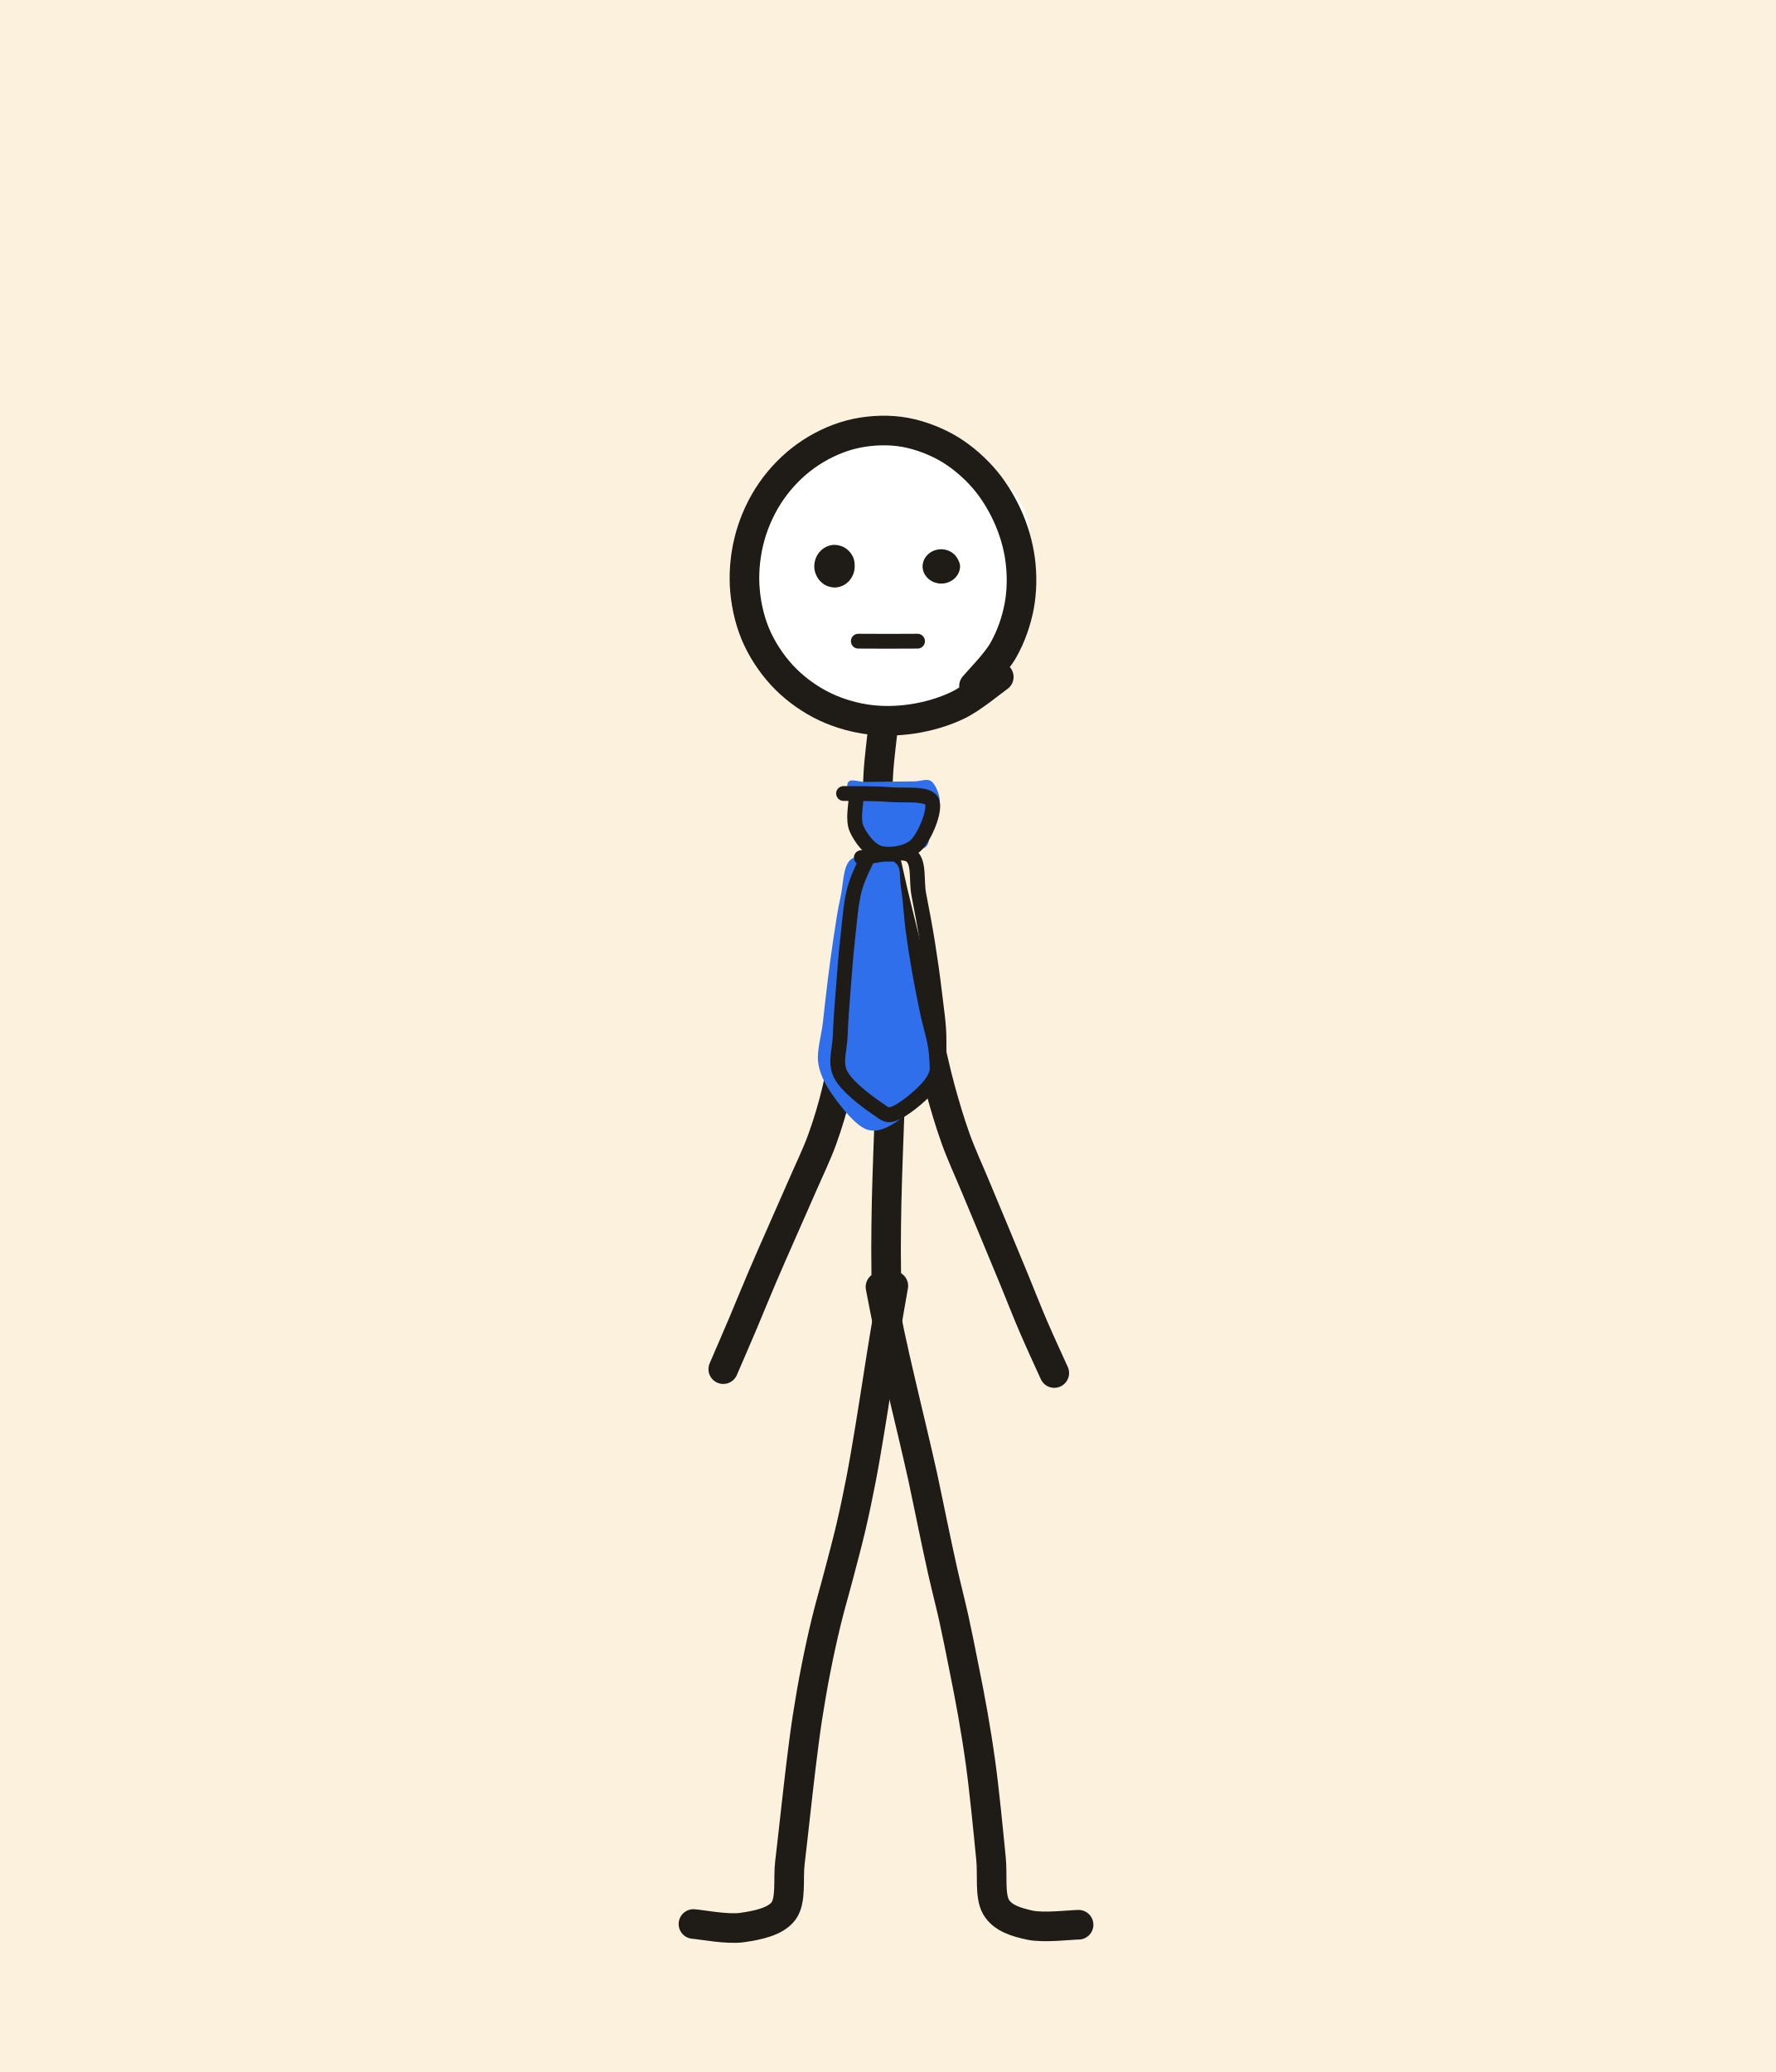
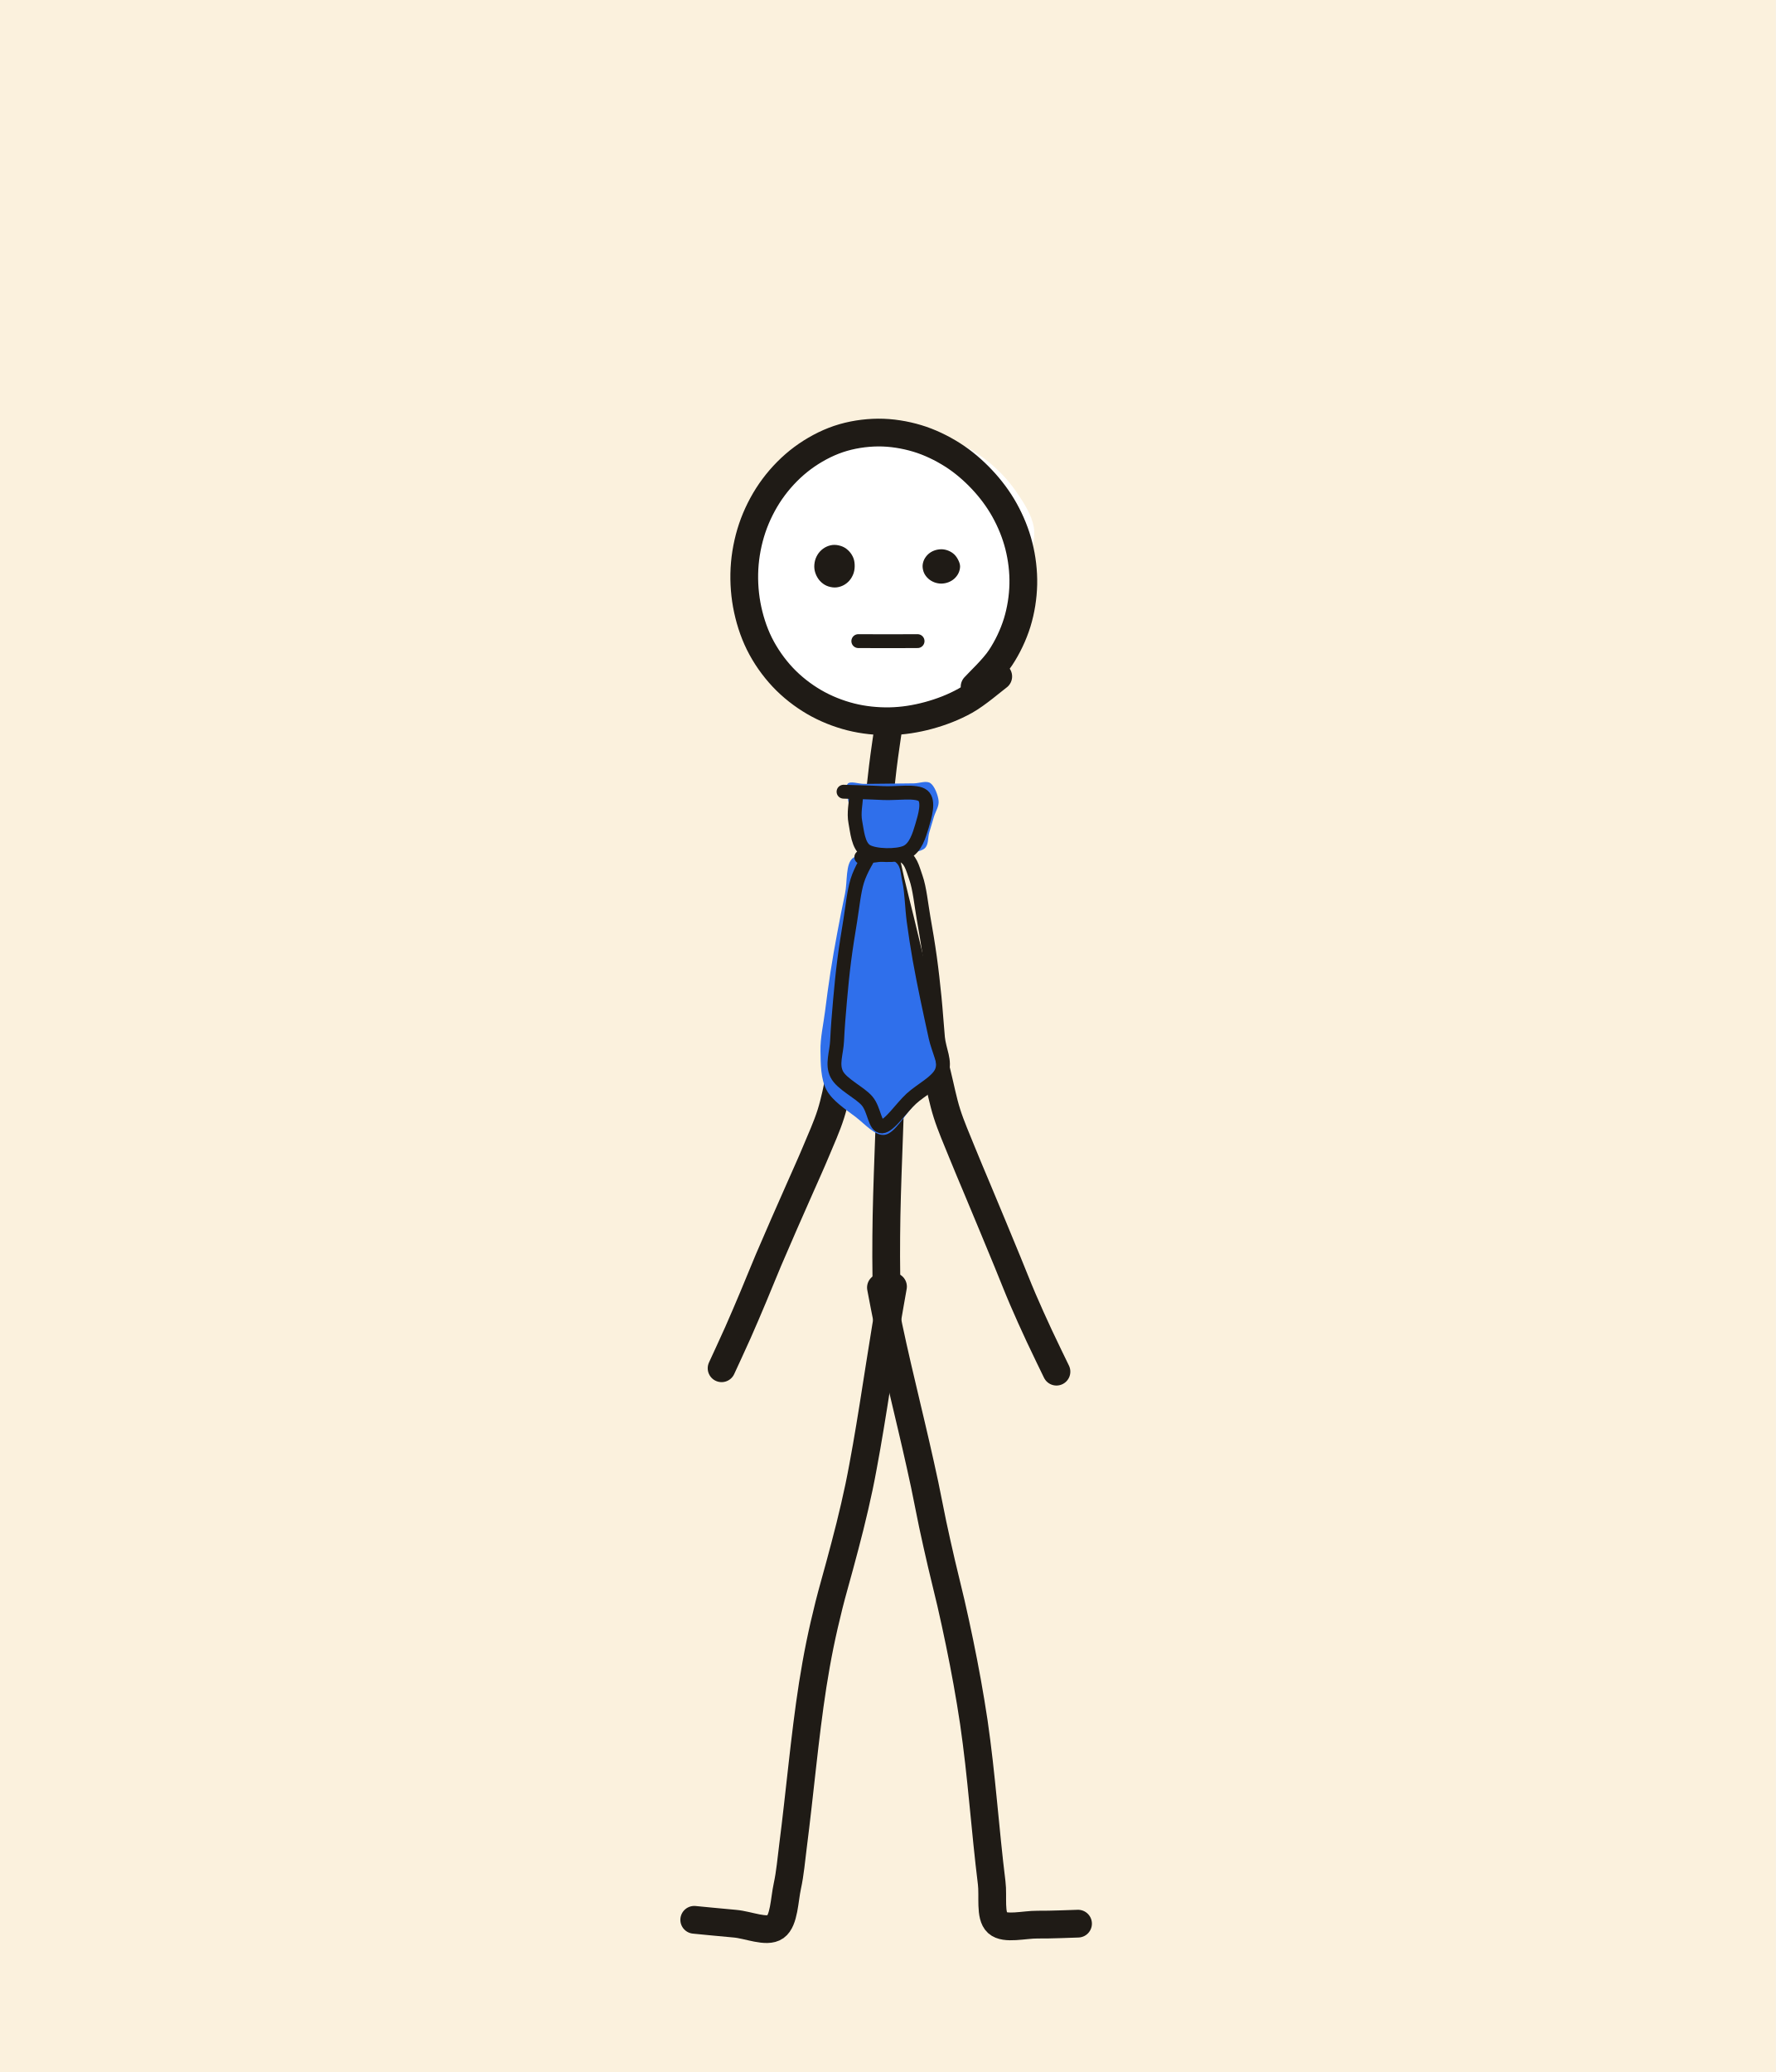
- <svg xmlns="http://www.w3.org/2000/svg" width="480" height="560" viewBox="0 0 480 560">
+ <svg xmlns="http://www.w3.org/2000/svg" width="768" height="896" viewBox="0 0 768 896">
  <g stroke-linecap="round" stroke-linejoin="round">
-     <rect x="0" y="0" width="480" height="560" fill="#FBF1DD" />
-     <path d="M241.46 347.53C241.08 349.7 239.93 356.19 239.21 360.54C238.48 364.88 237.82 369.23 237.13 373.58C236.44 377.93 235.77 382.28 235.05 386.62C234.32 390.96 233.61 395.3 232.78 399.62C231.94 403.94 231.05 408.25 230.05 412.54C229.05 416.83 227.9 421.09 226.78 425.35C225.67 429.62 224.41 433.84 223.37 438.12C222.33 442.4 221.39 446.72 220.54 451.04C219.69 455.36 218.94 459.69 218.26 464.04C217.59 468.39 217.05 472.76 216.51 477.13C215.97 481.49 215.5 485.88 215 490.25C214.5 494.63 214.04 499.01 213.51 503.38C212.97 507.75 213.94 513.54 211.79 516.47C209.64 519.4 204.69 520.36 200.63 520.95C196.56 521.54 189.63 520.16 187.43 520" fill="none" stroke="#1F1B16" stroke-width="8" />
-     <path d="M237.98 347.81C238.4 349.96 239.62 356.4 240.52 360.68C241.43 364.96 242.42 369.22 243.41 373.48C244.39 377.75 245.43 382 246.43 386.26C247.42 390.52 248.44 394.78 249.38 399.05C250.31 403.32 251.15 407.61 252.06 411.89C252.96 416.17 253.85 420.45 254.81 424.72C255.77 428.99 256.89 433.25 257.84 437.53C258.78 441.81 259.63 446.1 260.48 450.39C261.34 454.68 262.2 458.98 262.95 463.28C263.7 467.59 264.4 471.91 265 476.24C265.6 480.57 266.07 484.93 266.54 489.28C267.02 493.63 267.41 497.99 267.86 502.35C268.3 506.71 267.47 512.42 269.23 515.42C270.99 518.41 274.69 519.52 278.41 520.32C282.13 521.11 289.34 520.22 291.53 520.2" fill="none" stroke="#1F1B16" stroke-width="8" />
-     <path d="M239.63 350.65C239.6 348.51 239.49 342.07 239.49 337.78C239.5 333.5 239.55 329.21 239.64 324.92C239.73 320.63 239.89 316.34 240.03 312.05C240.18 307.76 240.36 303.47 240.5 299.18C240.64 294.9 240.79 290.61 240.86 286.32C240.93 282.03 241.02 277.74 240.93 273.45C240.83 269.16 240.57 264.87 240.28 260.58C239.98 256.3 239.52 252.01 239.14 247.72C238.76 243.43 238.29 239.14 237.97 234.85C237.65 230.56 237.31 226.27 237.22 221.98C237.12 217.7 237.15 213.41 237.4 209.12C237.65 204.83 238.5 198.4 238.72 196.25" fill="none" stroke="#1F1B16" stroke-width="8" />
-     <path d="M239.25 228C238.64 230.17 236.67 236.66 235.58 241.04C234.49 245.42 233.55 249.83 232.71 254.27C231.87 258.72 231.24 263.21 230.55 267.69C229.86 272.17 229.29 276.68 228.57 281.15C227.85 285.62 227.28 290.08 226.23 294.52C225.18 298.97 223.82 303.55 222.27 307.84C220.72 312.14 218.73 316.15 216.94 320.29C215.14 324.43 213.29 328.55 211.48 332.69C209.66 336.82 207.83 340.95 206.06 345.1C204.28 349.25 202.6 353.44 200.84 357.6C199.08 361.75 196.38 367.97 195.49 370.04" fill="none" stroke="#1F1B16" stroke-width="8" />
-     <path d="M238.32 227.46C238.82 229.69 240.26 236.42 241.3 240.88C242.34 245.34 243.5 249.78 244.57 254.23C245.65 258.68 246.7 263.14 247.76 267.6C248.82 272.06 249.87 276.52 250.94 280.98C252 285.43 252.94 289.88 254.16 294.34C255.39 298.8 256.73 303.39 258.3 307.74C259.86 312.09 261.8 316.21 263.55 320.44C265.31 324.67 267.09 328.9 268.85 333.13C270.61 337.36 272.37 341.59 274.11 345.82C275.86 350.06 277.51 354.34 279.32 358.55C281.13 362.76 284.02 369 284.96 371.09" fill="none" stroke="#1F1B16" stroke-width="8" />
-     <path d="M230.19 232.13C232.6 230.54 239.38 231.6 241.6 232.91C243.82 234.22 243.01 236.92 243.53 239.99C244.06 243.06 244.27 247.57 244.76 251.34C245.26 255.11 245.85 258.87 246.5 262.62C247.16 266.36 247.92 270.09 248.69 273.83C249.45 277.56 250.84 281.54 251.09 285C251.35 288.47 251.64 291.62 250.2 294.63C248.77 297.64 245.15 301.29 242.5 303.06C239.85 304.84 237.05 306.21 234.31 305.27C231.57 304.32 228.25 300.31 226.07 297.38C223.88 294.45 221.82 291.18 221.22 287.67C220.61 284.16 222 280.1 222.42 276.32C222.84 272.53 223.25 268.75 223.72 264.98C224.2 261.21 224.68 257.43 225.26 253.67C225.84 249.92 226.37 246.02 227.19 242.43C228.01 238.84 227.79 233.71 230.19 232.13Z" fill="#2F6FEB" />
-     <path d="M232.8 231.79C235 231.68 243.43 229.45 246.03 231.13C248.62 232.81 247.58 237.9 248.36 241.86C249.14 245.82 250.02 250.53 250.72 254.88C251.42 259.23 252.04 263.6 252.56 267.98C253.07 272.36 253.85 277.17 253.8 281.16C253.76 285.15 254.19 288.66 252.29 291.91C250.38 295.17 244.93 299.44 242.36 300.69C239.79 301.94 239.37 301.14 236.85 299.42C234.32 297.7 228.82 293.63 227.2 290.36C225.58 287.1 226.98 283.78 227.11 279.82C227.24 275.85 227.64 270.99 227.98 266.58C228.32 262.17 228.65 257.77 229.15 253.39C229.65 249 229.94 244.2 230.99 240.29C232.03 236.38 234.69 231.66 235.44 229.93" fill="none" stroke="#1F1B16" stroke-width="4" />
-     <path d="M229.27 211.37C229.98 210.37 232.26 211.34 233.76 211.33C235.25 211.31 236.75 211.29 238.25 211.28C239.74 211.26 241.24 211.25 242.73 211.23C244.23 211.21 245.73 211.2 247.22 211.18C248.72 211.17 250.58 210.33 251.71 211.14C252.84 211.94 253.82 214.48 253.99 216.01C254.16 217.54 253.16 218.88 252.73 220.32C252.31 221.75 251.89 223.19 251.46 224.62C251.04 226.05 251.38 227.96 250.18 228.92C248.99 229.89 246.02 230.17 244.29 230.41C242.56 230.65 241.3 230.38 239.81 230.35C238.31 230.32 236.65 230.97 235.32 230.25C233.98 229.53 232.58 227.46 231.8 226.03C231.02 224.6 231.03 223.14 230.65 221.69C230.26 220.24 229.74 219.07 229.51 217.35C229.28 215.63 228.56 212.38 229.27 211.37Z" fill="#2F6FEB" />
-     <path d="M228 214.46C230.09 214.51 236.56 214.41 240.53 214.75C244.5 215.09 250.66 214.25 251.85 216.51C253.04 218.78 250.02 226 247.68 228.34C245.33 230.69 240.48 231.31 237.79 230.58C235.09 229.85 232.58 226.41 231.51 223.96C230.44 221.52 231.39 217.25 231.37 215.91" fill="none" stroke="#1F1B16" stroke-width="4" />
-     <path d="M277.69 153.01C277.28 157.43 276.49 162.03 275.03 166.08C273.56 170.14 271.57 173.95 268.89 177.35C266.22 180.75 262.67 184.04 258.98 186.48C255.29 188.92 251.08 190.95 246.74 192C242.39 193.05 237.42 193.42 232.91 192.78C228.41 192.13 223.71 190.39 219.72 188.13C215.73 185.87 211.91 182.74 208.98 179.22C206.06 175.69 203.74 171.3 202.17 166.97C200.61 162.64 199.57 157.79 199.59 153.22C199.6 148.66 200.66 143.84 202.28 139.57C203.91 135.31 206.32 131 209.34 127.65C212.35 124.29 216.42 121.45 220.38 119.43C224.34 117.41 228.75 116.08 233.11 115.5C237.48 114.93 242.29 115.17 246.58 115.96C250.86 116.76 254.95 118.24 258.82 120.28C262.7 122.32 266.74 124.99 269.85 128.2C272.97 131.41 276.22 135.42 277.52 139.55C278.83 143.69 278.11 148.59 277.69 153.01Z" fill="#FFFFFF" />
-     <path d="M269.96 182.96C268.13 184.23 262.86 188.68 258.97 190.57C255.07 192.46 250.77 193.67 246.59 194.3C242.4 194.93 238 195 233.84 194.34C229.68 193.69 225.41 192.33 221.65 190.35C217.89 188.36 214.22 185.61 211.3 182.42C208.38 179.24 205.8 175.3 204.13 171.26C202.46 167.22 201.49 162.57 201.26 158.16C201.04 153.76 201.59 149.07 202.8 144.82C204.01 140.57 206 136.3 208.52 132.69C211.03 129.08 214.33 125.7 217.9 123.17C221.46 120.63 225.71 118.57 229.91 117.48C234.11 116.39 238.81 116.07 243.07 116.61C247.32 117.15 251.71 118.7 255.44 120.72C259.16 122.75 262.63 125.65 265.43 128.75C268.24 131.86 270.54 135.58 272.27 139.35C273.99 143.11 275.22 147.26 275.75 151.34C276.29 155.43 276.23 159.8 275.47 163.86C274.71 167.91 273.24 172.08 271.21 175.68C269.17 179.27 264.59 183.79 263.26 185.41" fill="none" stroke="#1F1B16" stroke-width="8" />
-     <path d="M231.01 153.09C231 153.79 230.89 154.49 230.64 155.14C230.39 155.79 229.99 156.46 229.52 156.99C229.04 157.51 228.42 157.98 227.78 158.28C227.13 158.58 226.38 158.77 225.66 158.78C224.93 158.78 224.08 158.6 223.41 158.3C222.74 158.01 222.13 157.54 221.64 157.01C221.15 156.49 220.75 155.8 220.49 155.15C220.23 154.5 220.1 153.81 220.09 153.11C220.09 152.41 220.22 151.62 220.47 150.95C220.73 150.27 221.13 149.6 221.61 149.07C222.1 148.54 222.73 148.06 223.38 147.76C224.03 147.46 224.79 147.26 225.53 147.26C226.27 147.26 227.14 147.46 227.82 147.76C228.5 148.06 229.11 148.54 229.59 149.07C230.07 149.6 230.49 150.28 230.73 150.95C230.96 151.62 231.02 152.39 231.01 153.09Z" fill="#1F1B16" />
-     <path d="M259.5 153.03C259.52 153.63 259.34 154.32 259.07 154.88C258.81 155.45 258.39 155.99 257.93 156.4C257.47 156.82 256.88 157.16 256.3 157.38C255.71 157.61 255.06 157.73 254.42 157.73C253.79 157.73 253.09 157.59 252.5 157.37C251.91 157.14 251.34 156.8 250.88 156.38C250.43 155.96 250.02 155.41 249.76 154.86C249.51 154.31 249.36 153.69 249.36 153.09C249.36 152.48 249.52 151.81 249.78 151.25C250.03 150.7 250.45 150.17 250.9 149.75C251.36 149.34 251.94 149 252.51 148.79C253.09 148.57 253.74 148.44 254.36 148.44C254.99 148.44 255.7 148.58 256.28 148.8C256.87 149.03 257.43 149.37 257.88 149.79C258.33 150.2 258.71 150.75 258.98 151.29C259.25 151.83 259.48 152.43 259.5 153.03Z" fill="#1F1B16" />
-     <path d="M231.99 173.29C233.33 173.3 237.33 173.32 240 173.32C242.67 173.32 246.67 173.3 248 173.29" fill="none" stroke="#1F1B16" stroke-width="4" />
+     <rect x="0" y="0" width="768" height="896" fill="#FBF1DD" />
+     <path d="M386.19 556.36C385.68 559.24 384.14 567.88 383.17 573.66C382.21 579.44 381.31 585.22 380.39 591.01C379.47 596.79 378.59 602.59 377.65 608.37C376.71 614.15 375.78 619.93 374.76 625.69C373.73 631.46 372.71 637.22 371.51 642.95C370.31 648.68 368.97 654.38 367.56 660.08C366.16 665.77 364.61 671.43 363.1 677.1C361.59 682.77 359.92 688.4 358.5 694.09C357.08 699.78 355.75 705.5 354.58 711.24C353.41 716.97 352.4 722.74 351.48 728.53C350.56 734.31 349.8 740.11 349.05 745.92C348.3 751.73 347.66 757.55 346.99 763.37C346.31 769.19 345.7 775.02 345.03 780.84C344.36 786.66 343.7 792.49 342.94 798.29C342.18 804.1 341.75 809.86 340.48 815.68C339.21 821.5 339.13 830.52 335.35 833.22C331.57 835.91 323.64 832.36 317.79 831.86C311.93 831.35 303.15 830.47 300.23 830.19" fill="none" stroke="#1F1B16" stroke-width="12" />
+     <path d="M380.97 556.78C381.53 559.64 383.13 568.22 384.32 573.92C385.51 579.61 386.81 585.29 388.11 590.97C389.41 596.64 390.77 602.31 392.11 607.98C393.44 613.65 394.81 619.31 396.1 624.99C397.4 630.66 398.68 636.34 399.89 642.04C401.1 647.73 402.14 653.46 403.35 659.15C404.57 664.84 405.84 670.52 407.16 676.2C408.47 681.87 409.93 687.5 411.24 693.19C412.54 698.88 413.8 704.61 414.97 710.33C416.15 716.04 417.26 721.75 418.29 727.48C419.31 733.21 420.29 738.95 421.14 744.7C421.99 750.46 422.69 756.24 423.37 762.03C424.04 767.82 424.6 773.62 425.19 779.42C425.78 785.22 426.31 791.03 426.92 796.82C427.53 802.62 428.13 808.42 428.86 814.19C429.6 819.97 428.01 828.47 431.33 831.48C434.64 834.49 442.93 832.21 448.75 832.27C454.56 832.33 463.3 831.92 466.21 831.85" fill="none" stroke="#1F1B16" stroke-width="12" />
+     <path d="M383.44 561.04C383.41 558.1 383.25 549.28 383.24 543.4C383.24 537.51 383.28 531.63 383.39 525.75C383.5 519.87 383.69 513.99 383.88 508.1C384.07 502.22 384.31 496.34 384.51 490.46C384.72 484.58 384.94 478.69 385.09 472.81C385.25 466.93 385.42 461.05 385.42 455.17C385.43 449.29 385.38 443.4 385.13 437.52C384.88 431.64 384.4 425.76 383.92 419.88C383.45 413.99 382.82 408.11 382.29 402.23C381.76 396.35 381.15 390.47 380.74 384.58C380.32 378.7 379.91 372.82 379.8 366.94C379.69 361.06 379.73 355.17 380.06 349.29C380.4 343.41 381.1 337.53 381.8 331.65C382.5 325.77 383.86 316.94 384.27 314" fill="none" stroke="#1F1B16" stroke-width="12" />
+     <path d="M382.87 364.82C382.09 367.55 379.63 375.7 378.2 381.19C376.77 386.68 375.45 392.2 374.3 397.76C373.15 403.31 372.23 408.93 371.31 414.55C370.4 420.16 369.63 425.82 368.79 431.45C367.95 437.09 367.18 442.74 366.26 448.36C365.33 453.97 364.39 459.58 363.23 465.14C362.07 470.7 361.04 476.22 359.31 481.7C357.58 487.18 355.04 492.72 352.83 498.04C350.61 503.36 348.28 508.44 346 513.63C343.72 518.83 341.4 524.01 339.13 529.21C336.86 534.41 334.59 539.61 332.37 544.83C330.16 550.05 328.06 555.32 325.86 560.55C323.66 565.78 321.45 571 319.15 576.19C316.85 581.38 313.24 589.1 312.06 591.68" fill="none" stroke="#1F1B16" stroke-width="12" />
+     <path d="M381.48 364.01C382.1 366.82 383.86 375.27 385.16 380.88C386.46 386.48 387.92 392.05 389.28 397.64C390.63 403.23 391.97 408.82 393.31 414.42C394.65 420.01 395.97 425.61 397.3 431.21C398.63 436.8 399.95 442.4 401.29 448C402.63 453.59 403.98 459.18 405.35 464.77C406.73 470.36 407.77 475.97 409.53 481.51C411.29 487.05 413.75 492.62 415.92 498.02C418.09 503.43 420.34 508.64 422.55 513.95C424.76 519.27 426.99 524.57 429.19 529.88C431.4 535.2 433.59 540.51 435.78 545.83C437.97 551.15 440.05 556.52 442.32 561.81C444.59 567.09 446.96 572.34 449.39 577.56C451.81 582.79 455.64 590.55 456.88 593.15" fill="none" stroke="#1F1B16" stroke-width="12" />
+     <path d="M369 370.93C372.47 368.52 382.64 370.36 386.18 372.11C389.73 373.86 389.27 377.03 390.26 381.43C391.25 385.84 391.37 392.84 392.12 398.52C392.87 404.2 393.76 409.86 394.75 415.5C395.74 421.14 396.9 426.76 398.05 432.38C399.2 438 400.47 443.6 401.67 449.21C402.88 454.82 406.42 461.18 405.27 466.05C404.12 470.92 398.53 474.33 394.78 478.44C391.03 482.55 386.89 489.95 382.76 490.71C378.63 491.47 374.23 486.23 370.01 482.99C365.78 479.75 359.95 476.04 357.42 471.28C354.89 466.53 354.92 460.12 354.82 454.48C354.71 448.83 356.07 443.09 356.79 437.4C357.51 431.72 358.26 426.04 359.14 420.39C360.01 414.73 361.02 409.09 362.07 403.45C363.11 397.82 364.26 392 365.41 386.58C366.57 381.16 365.54 373.34 369 370.93Z" fill="#2F6FEB" />
+     <path d="M372.48 370.67C375.38 370.53 385.97 368.33 389.91 369.82C393.85 371.31 394.54 375.12 396.12 379.61C397.7 384.1 398.37 391.02 399.37 396.75C400.38 402.47 401.34 408.2 402.14 413.96C402.94 419.71 403.58 425.49 404.16 431.27C404.74 437.06 405.13 443.29 405.63 448.67C406.13 454.04 409.08 459.11 407.16 463.52C405.23 467.93 398.39 471.18 394.1 475.11C389.81 479.04 384.63 486.94 381.44 487.09C378.24 487.25 378.21 479.81 374.94 476.04C371.68 472.28 363.99 468.84 361.84 464.5C359.68 460.16 361.77 455.34 362.01 450.03C362.25 444.71 362.76 438.4 363.28 432.6C363.79 426.81 364.36 421.02 365.1 415.26C365.84 409.49 366.77 403.76 367.71 398.03C368.65 392.29 369.25 385.75 370.75 380.86C372.25 375.96 375.71 370.69 376.7 368.66" fill="none" stroke="#1F1B16" stroke-width="6" />
+     <path d="M366.49 339.06C367.57 337.49 371.28 339.01 373.67 338.98C376.07 338.96 378.46 338.93 380.85 338.91C383.25 338.88 385.64 338.85 388.04 338.83C390.43 338.8 392.82 338.78 395.22 338.75C397.61 338.73 400.61 337.43 402.4 338.68C404.18 339.94 405.67 343.88 405.91 346.3C406.16 348.71 404.57 350.89 403.89 353.19C403.22 355.48 402.54 357.78 401.85 360.07C401.17 362.36 401.67 365.43 399.78 366.95C397.9 368.46 393.27 368.81 390.53 369.16C387.79 369.5 385.74 369.08 383.35 369.02C380.96 368.97 378.25 369.96 376.17 368.84C374.09 367.71 372.04 364.53 370.85 362.28C369.66 360.03 369.63 357.65 369.02 355.33C368.42 353.02 367.63 351.09 367.21 348.38C366.79 345.67 365.42 340.62 366.49 339.06Z" fill="#2F6FEB" />
+     <path d="M364.8 342.36C367.66 342.46 376.26 342.66 381.98 342.95C387.71 343.24 396.37 341.74 399.17 344.1C401.96 346.46 399.96 353.05 398.75 357.12C397.54 361.19 395.92 366.7 391.91 368.52C387.91 370.33 378.4 370.19 374.73 368.02C371.06 365.85 370.66 359.32 369.9 355.51C369.14 351.69 370.14 346.87 370.19 345.14" fill="none" stroke="#1F1B16" stroke-width="6" />
+     <path d="M444.56 245.64C443.7 251.29 443.47 256.78 441.92 262.04C440.36 267.3 438.02 272.46 435.24 277.21C432.47 281.96 429.1 286.53 425.27 290.53C421.44 294.54 417.03 298.32 412.28 301.25C407.53 304.17 402.25 306.62 396.78 308.07C391.3 309.53 385.19 310.22 379.44 309.98C373.69 309.74 367.73 308.54 362.28 306.65C356.82 304.76 351.46 301.94 346.71 298.63C341.96 295.32 337.44 291.29 333.8 286.78C330.16 282.27 327.1 276.93 324.87 271.59C322.63 266.24 321.13 260.44 320.39 254.72C319.66 249 319.61 242.99 320.43 237.29C321.25 231.6 322.92 225.76 325.3 220.58C327.69 215.39 330.98 210.39 334.76 206.19C338.54 202 343.23 198.38 348 195.43C352.77 192.47 358.06 190.14 363.37 188.48C368.67 186.81 374.29 185.83 379.82 185.43C385.35 185.02 391.11 185.19 396.54 186.05C401.97 186.91 407.28 188.34 412.39 190.59C417.51 192.83 422.75 195.91 427.23 199.52C431.7 203.14 435.94 207.51 439.25 212.28C442.56 217.06 446.22 222.6 447.1 228.15C447.99 233.71 445.43 239.99 444.56 245.64Z" fill="#FFFFFF" />
+     <path d="M431.7 292.52C429.33 294.27 422.51 300.2 417.48 303.01C412.45 305.83 406.98 307.91 401.53 309.39C396.08 310.87 390.39 311.78 384.79 311.88C379.19 311.98 373.4 311.39 367.94 310.01C362.49 308.63 356.99 306.45 352.07 303.58C347.15 300.71 342.39 297 338.45 292.79C334.5 288.58 330.98 283.56 328.39 278.34C325.8 273.11 323.97 267.23 322.92 261.45C321.88 255.68 321.59 249.53 322.11 243.67C322.63 237.81 323.98 231.79 326.05 226.29C328.13 220.79 331.06 215.36 334.57 210.66C338.07 205.96 342.4 201.57 347.08 198.1C351.76 194.63 357.17 191.69 362.62 189.85C368.07 188.01 374.1 187.09 379.78 187.05C385.46 187.01 391.34 187.98 396.7 189.59C402.05 191.2 407.27 193.74 411.93 196.69C416.59 199.65 420.89 203.35 424.64 207.34C428.4 211.32 431.78 215.84 434.44 220.62C437.1 225.4 439.26 230.68 440.61 236.02C441.96 241.36 442.66 247.1 442.54 252.64C442.42 258.18 441.52 263.95 439.88 269.26C438.23 274.56 435.72 279.85 432.65 284.47C429.59 289.09 423.34 294.89 421.47 296.97" fill="none" stroke="#1F1B16" stroke-width="12" />
+     <path d="M369.62 244.95C369.6 246.06 369.42 247.18 369.02 248.22C368.62 249.26 367.99 250.34 367.23 251.18C366.47 252.02 365.47 252.78 364.44 253.25C363.41 253.73 362.21 254.04 361.05 254.05C359.88 254.06 358.52 253.76 357.45 253.29C356.38 252.82 355.4 252.07 354.62 251.23C353.84 250.39 353.19 249.29 352.78 248.24C352.36 247.2 352.15 246.1 352.14 244.98C352.14 243.85 352.35 242.59 352.75 241.51C353.16 240.44 353.8 239.36 354.58 238.51C355.35 237.66 356.36 236.9 357.41 236.42C358.45 235.93 359.67 235.62 360.85 235.62C362.03 235.62 363.43 235.94 364.51 236.42C365.59 236.9 366.56 237.67 367.33 238.52C368.1 239.37 368.76 240.45 369.14 241.52C369.52 242.59 369.64 243.83 369.62 244.95Z" fill="#1F1B16" />
+     <path d="M415.2 244.85C415.23 245.8 414.94 246.92 414.52 247.82C414.1 248.72 413.43 249.58 412.69 250.25C411.95 250.91 411.03 251.46 410.08 251.81C409.13 252.17 408.01 252.37 407 252.37C405.99 252.36 404.94 252.15 404.01 251.79C403.08 251.43 402.15 250.87 401.42 250.2C400.69 249.53 400.03 248.67 399.62 247.77C399.22 246.87 398.98 245.78 398.98 244.83C398.99 243.87 399.24 242.88 399.65 242.01C400.06 241.14 400.72 240.27 401.45 239.61C402.18 238.96 403.08 238.42 404.02 238.07C404.97 237.72 406.1 237.51 407.1 237.52C408.1 237.52 409.13 237.74 410.05 238.1C410.97 238.46 411.88 239.01 412.6 239.67C413.31 240.33 413.92 241.2 414.35 242.07C414.79 242.93 415.17 243.89 415.2 244.85Z" fill="#1F1B16" />
+     <path d="M371.19 277.24C373.33 277.25 379.73 277.28 384 277.28C388.27 277.28 394.67 277.24 396.81 277.24" fill="none" stroke="#1F1B16" stroke-width="6" />
  </g>
</svg>
